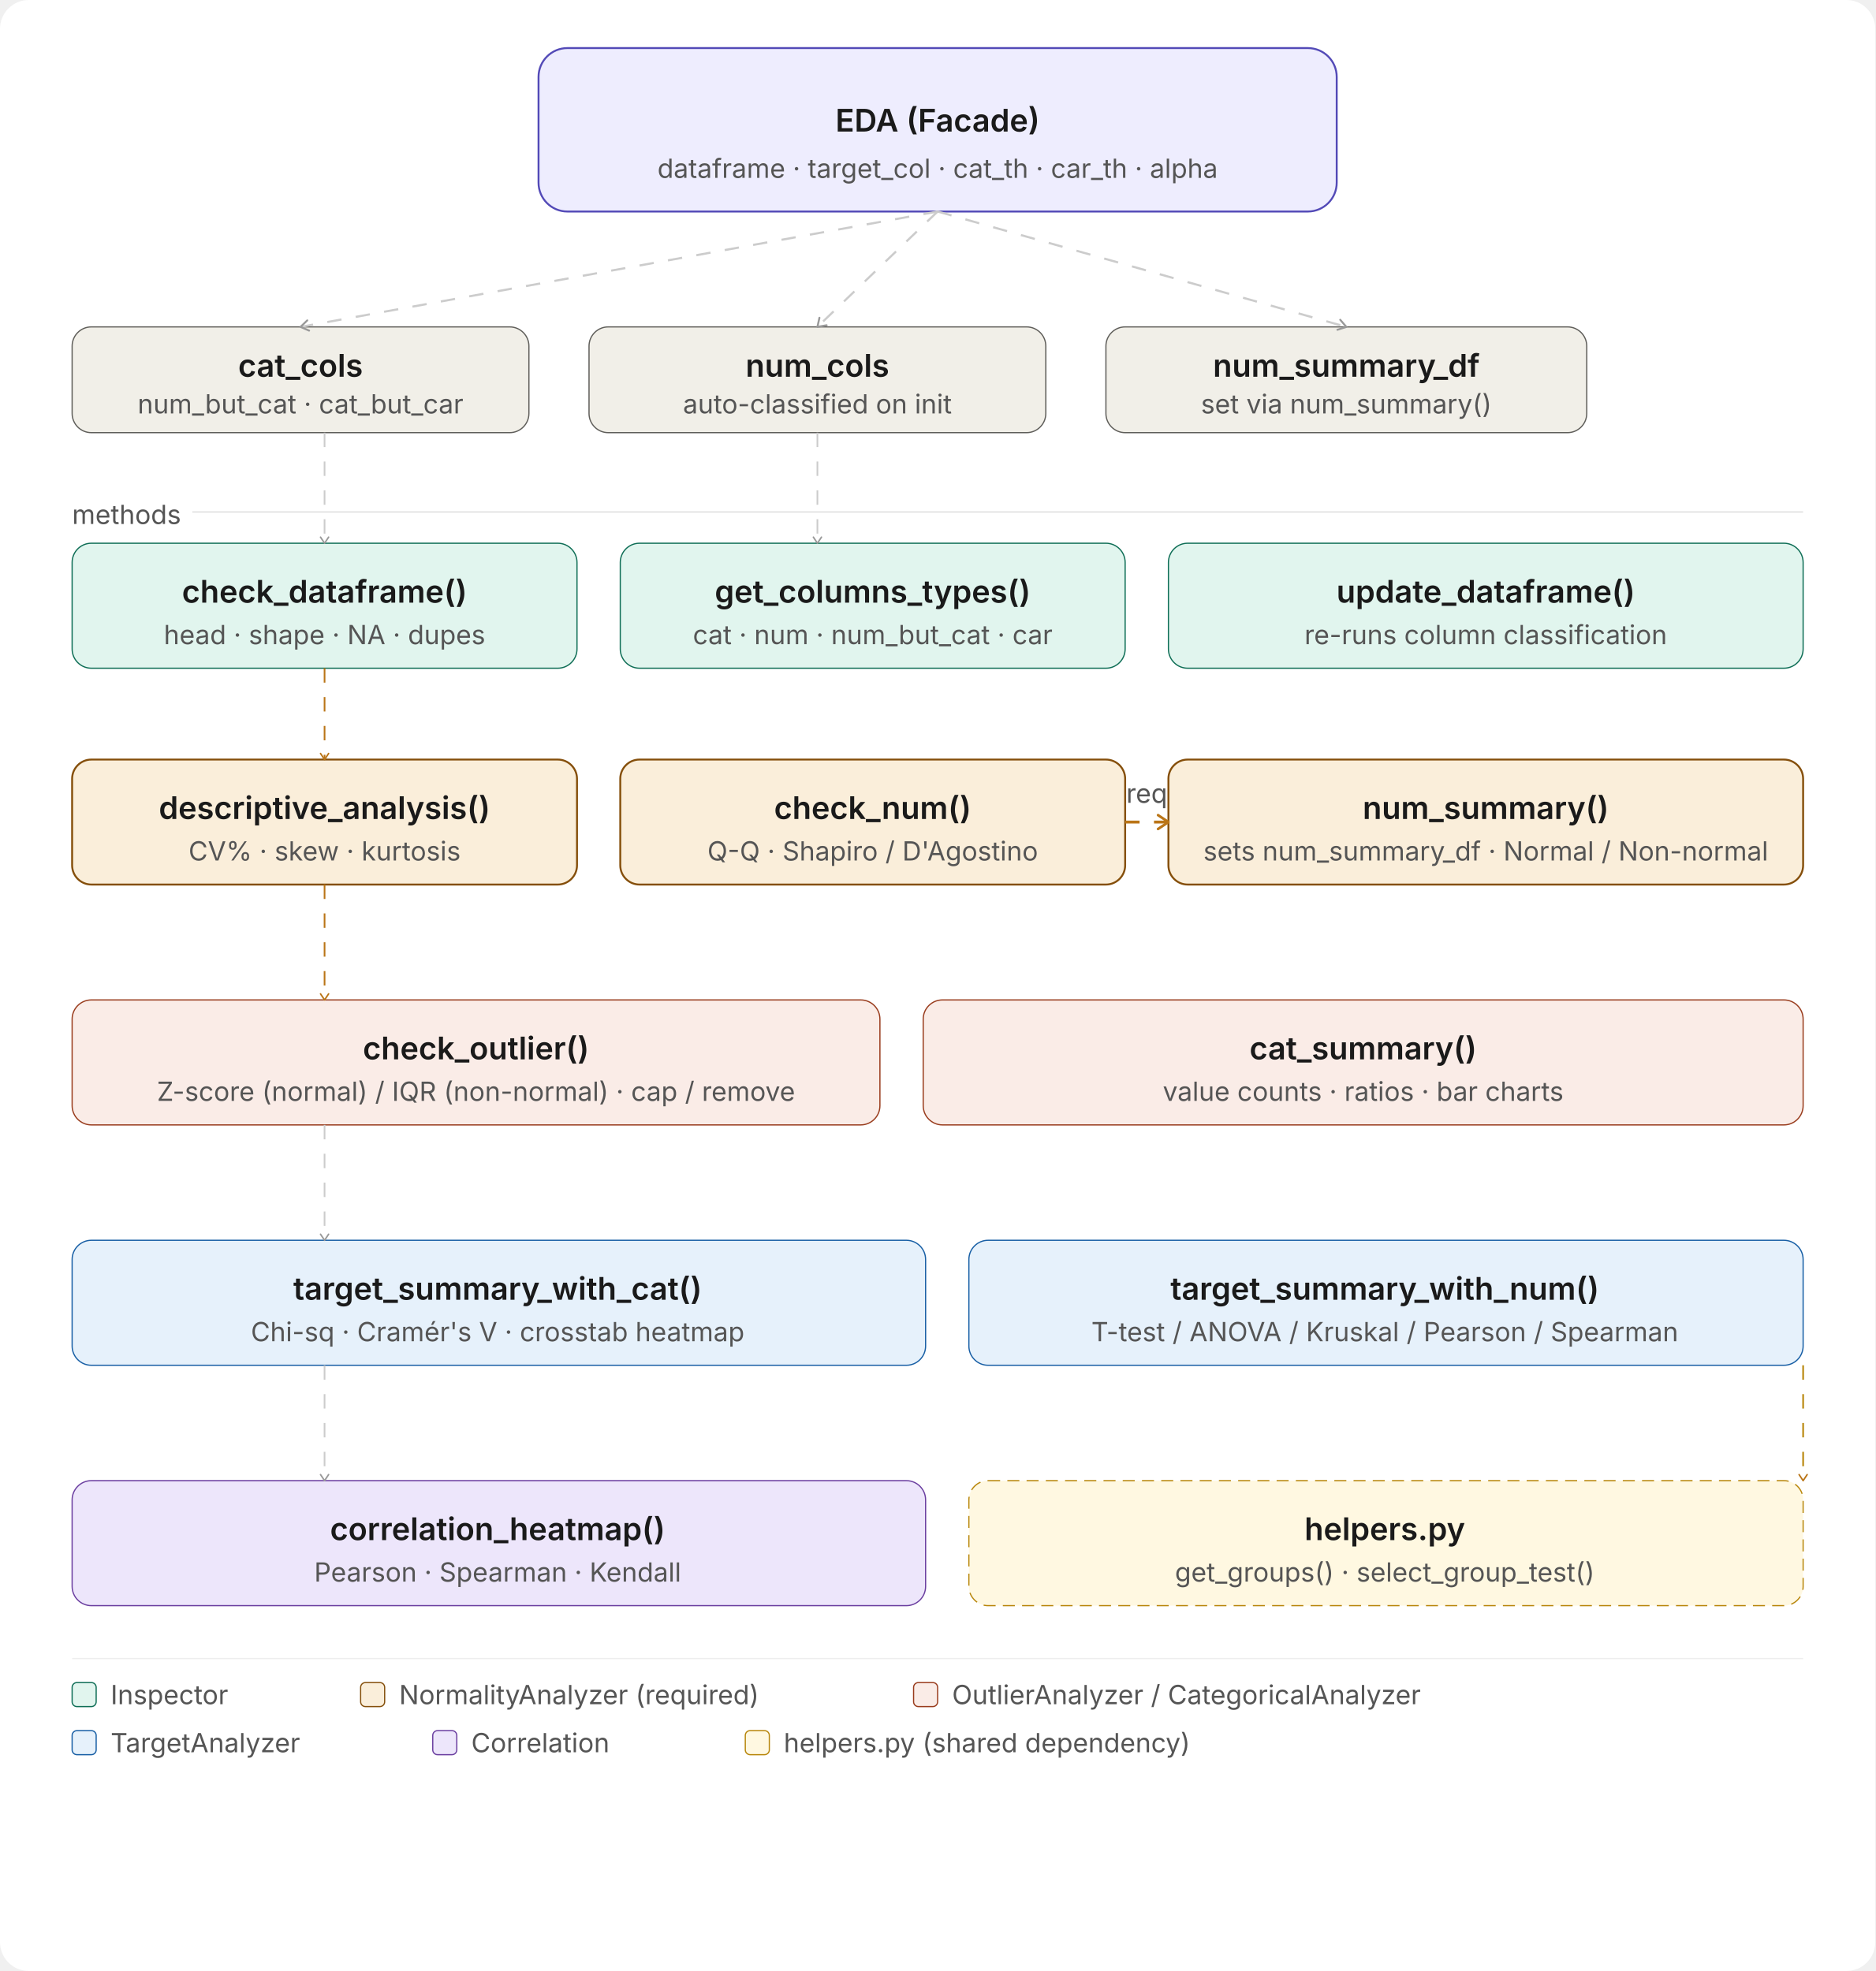
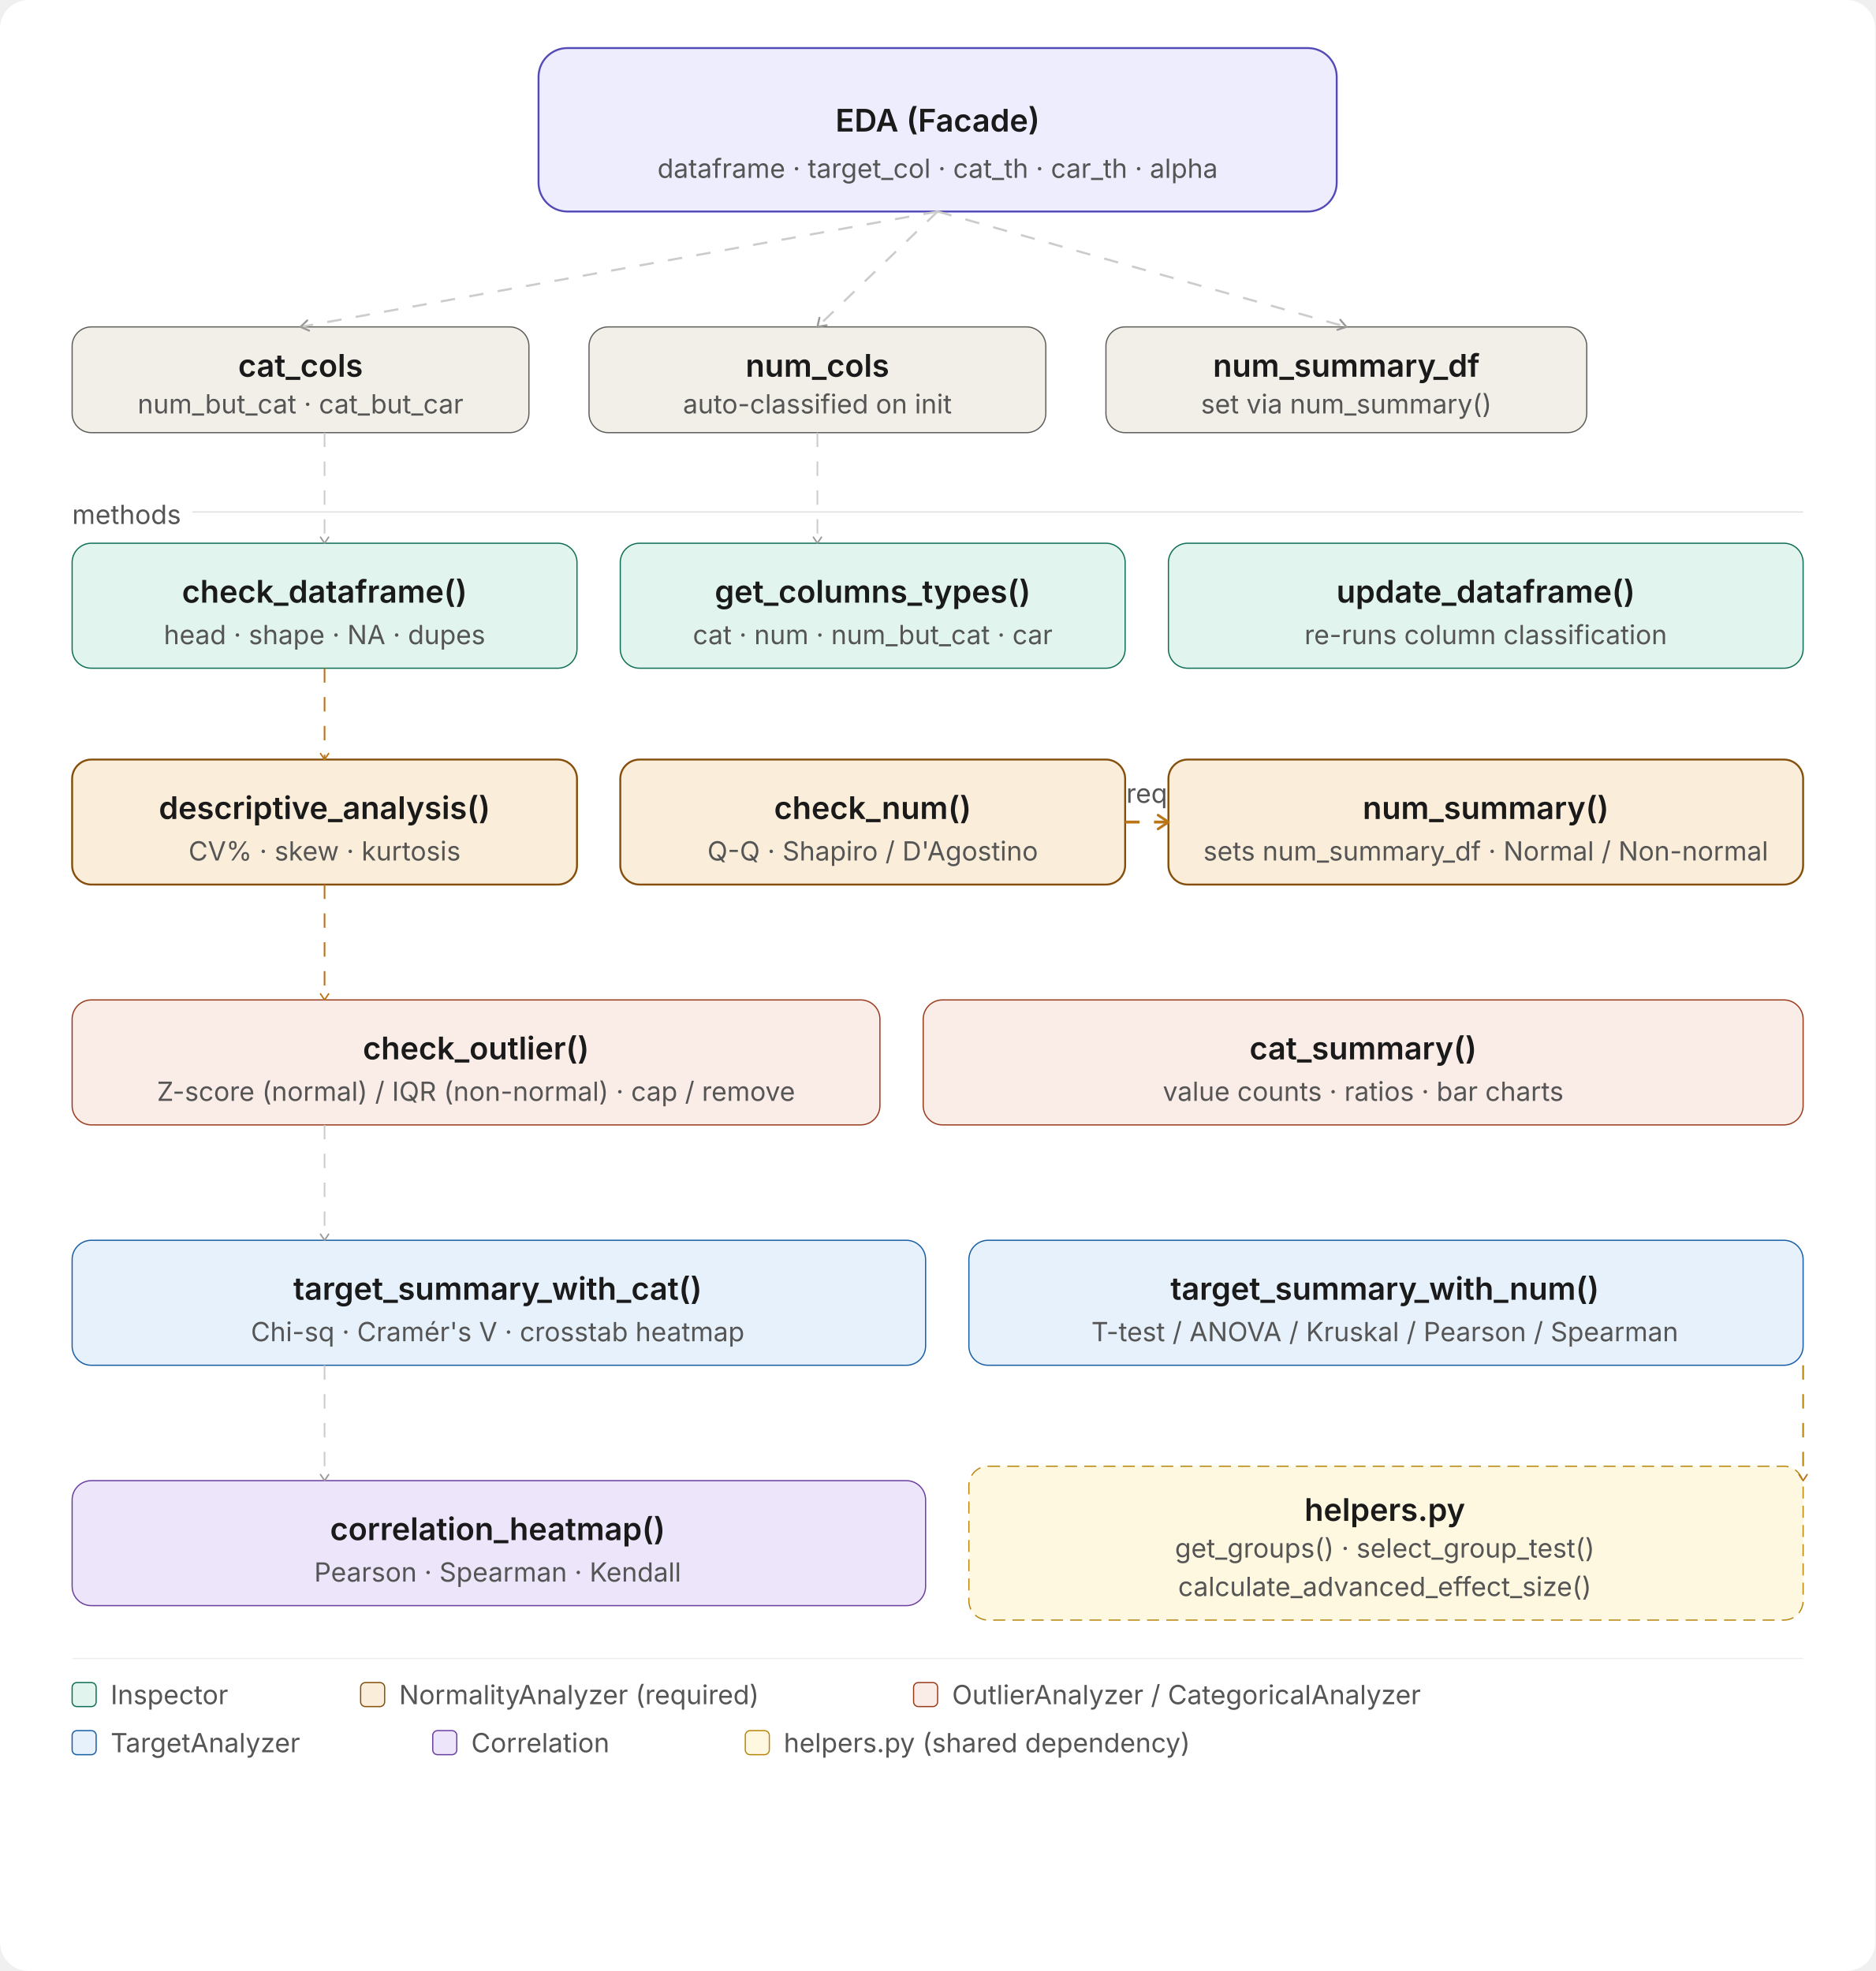
<svg xmlns="http://www.w3.org/2000/svg" width="100%" viewBox="0 0 780 820">
  <defs>
    <style>
    @keyframes fadeSlideIn {
      from { opacity: 0; transform: translateY(6px); }
      to   { opacity: 1; transform: translateY(0); }
    }
    @keyframes connDraw {
      from { stroke-dashoffset: 40; opacity: 0; }
      to   { stroke-dashoffset: 0;  opacity: 1; }
    }
    @keyframes flow {
      from { stroke-dashoffset: 24; }
      to   { stroke-dashoffset: 0; }
    }
    @keyframes flowAmber {
      from { stroke-dashoffset: 24; }
      to   { stroke-dashoffset: 0; }
    }
    @media (prefers-reduced-motion: no-preference) {
      .cls-box  { animation: fadeSlideIn 0.4s ease both; }
      .cls-conn { animation: connDraw 0.35s ease both; }
      .flow-line       { animation: connDraw 0.35s ease both, flow 1.2s linear infinite; }
      .flow-line-amber { animation: connDraw 0.35s ease both, flowAmber 1.2s linear infinite; }
    }
    text { font-family: -apple-system, BlinkMacSystemFont, "Segoe UI", sans-serif; fill: #1a1a1a; }
    .th  { font-size: 13px; font-weight: 600; }
    .ts  { font-size: 11px; font-weight: 400; fill: #555; }

    .cls-box-1  { animation-delay: 0.05s; }
    .cls-box-2  { animation-delay: 0.15s; }
    .cls-box-3  { animation-delay: 0.25s; }
    .cls-box-4  { animation-delay: 0.35s; }
    .cls-box-5  { animation-delay: 0.45s; }
    .cls-box-6  { animation-delay: 0.55s; }
    .cls-box-7  { animation-delay: 0.65s; }
    .cls-box-8  { animation-delay: 0.75s; }
    .cls-box-9  { animation-delay: 0.85s; }
    .cls-box-10 { animation-delay: 0.95s; }
    .cls-box-11 { animation-delay: 1.05s; }
    .cls-box-12 { animation-delay: 1.15s; }
    .cls-box-13 { animation-delay: 1.25s; }

-     /* flow lines — each offset so the pulse ripples down in order */
    .fl-1  { stroke-dasharray: 6 6; animation-delay: 0.18s; }
    .fl-2  { stroke-dasharray: 6 6; animation-delay: 0.28s; }
    .fl-3  { stroke-dasharray: 6 6; animation-delay: 0.38s; }
    .fl-4  { stroke-dasharray: 6 6; animation-delay: 0.48s; }
    .fl-5  { stroke-dasharray: 6 6; animation-delay: 0.58s; }
    .fl-6  { stroke-dasharray: 6 6; animation-delay: 0.68s; }
    .fl-7  { stroke-dasharray: 6 6; animation-delay: 0.78s; }
    .fl-8  { stroke-dasharray: 6 6; animation-delay: 0.88s; }
    .fl-9  { stroke-dasharray: 6 6; animation-delay: 0.98s; }
    .fl-a1 { stroke-dasharray: 6 6; animation-delay: 0.48s; }
    .fl-a2 { stroke-dasharray: 6 6; animation-delay: 0.58s; }
    .fl-a3 { stroke-dasharray: 6 6; animation-delay: 0.68s; }
  </style>
    <marker id="arr" viewBox="0 0 10 10" refX="8" refY="5" markerWidth="6" markerHeight="6" orient="auto-start-reverse">
      <path d="M2 1L8 5L2 9" fill="none" stroke="#999" stroke-width="1.5" stroke-linecap="round" stroke-linejoin="round" />
    </marker>
    <marker id="arr-amber" viewBox="0 0 10 10" refX="8" refY="5" markerWidth="6" markerHeight="6" orient="auto-start-reverse">
      <path d="M2 1L8 5L2 9" fill="none" stroke="#BA7517" stroke-width="1.5" stroke-linecap="round" stroke-linejoin="round" />
    </marker>
  </defs>
  <rect width="780" height="820" fill="#ffffff" rx="12" />
  <g class="cls-box cls-box-1">
    <rect x="224" y="20" width="332" height="68" rx="12" fill="#EEEDFE" stroke="#534AB7" stroke-width="0.8" />
    <text class="th" x="390" y="50" text-anchor="middle" dominant-baseline="central" fill="#26215C">EDA  (Facade)</text>
    <text class="ts" x="390" y="70" text-anchor="middle" dominant-baseline="central" fill="#534AB7">dataframe · target_col · cat_th · car_th · alpha</text>
  </g>
  <g class="cls-box cls-box-2">
    <rect x="30" y="136" width="190" height="44" rx="8" fill="#F1EFE8" stroke="#5F5E5A" stroke-width="0.5" />
    <text class="th" x="125" y="152" text-anchor="middle" dominant-baseline="central" fill="#2C2C2A">cat_cols</text>
    <text class="ts" x="125" y="168" text-anchor="middle" dominant-baseline="central" fill="#5F5E5A">num_but_cat · cat_but_car</text>
  </g>
  <g class="cls-box cls-box-3">
    <rect x="245" y="136" width="190" height="44" rx="8" fill="#F1EFE8" stroke="#5F5E5A" stroke-width="0.5" />
    <text class="th" x="340" y="152" text-anchor="middle" dominant-baseline="central" fill="#2C2C2A">num_cols</text>
    <text class="ts" x="340" y="168" text-anchor="middle" dominant-baseline="central" fill="#5F5E5A">auto-classified on init</text>
  </g>
  <g class="cls-box cls-box-4">
    <rect x="460" y="136" width="200" height="44" rx="8" fill="#F1EFE8" stroke="#5F5E5A" stroke-width="0.5" />
    <text class="th" x="560" y="152" text-anchor="middle" dominant-baseline="central" fill="#2C2C2A">num_summary_df</text>
    <text class="ts" x="560" y="168" text-anchor="middle" dominant-baseline="central" fill="#5F5E5A">set via num_summary()</text>
  </g>
  <line class="flow-line fl-1" x1="390" y1="88" x2="125" y2="136" stroke="#ccc" stroke-width="0.9" fill="none" marker-end="url(#arr)" />
  <line class="flow-line fl-2" x1="390" y1="88" x2="340" y2="136" stroke="#ccc" stroke-width="0.9" fill="none" marker-end="url(#arr)" />
  <line class="flow-line fl-3" x1="390" y1="88" x2="560" y2="136" stroke="#ccc" stroke-width="0.9" fill="none" marker-end="url(#arr)" />
  <text class="ts" x="30" y="218" fill="#aaa">methods</text>
  <line x1="80" y1="213" x2="750" y2="213" stroke="#ddd" stroke-width="0.5" />
  <g class="cls-box cls-box-5">
    <rect x="30" y="226" width="210" height="52" rx="8" fill="#E1F5EE" stroke="#0F6E56" stroke-width="0.5" />
    <text class="th" x="135" y="246" text-anchor="middle" dominant-baseline="central" fill="#04342C">check_dataframe()</text>
    <text class="ts" x="135" y="264" text-anchor="middle" dominant-baseline="central" fill="#0F6E56">head · shape · NA · dupes</text>
  </g>
  <g class="cls-box cls-box-5">
    <rect x="258" y="226" width="210" height="52" rx="8" fill="#E1F5EE" stroke="#0F6E56" stroke-width="0.5" />
    <text class="th" x="363" y="246" text-anchor="middle" dominant-baseline="central" fill="#04342C">get_columns_types()</text>
    <text class="ts" x="363" y="264" text-anchor="middle" dominant-baseline="central" fill="#0F6E56">cat · num · num_but_cat · car</text>
  </g>
  <g class="cls-box cls-box-5">
    <rect x="486" y="226" width="264" height="52" rx="8" fill="#E1F5EE" stroke="#0F6E56" stroke-width="0.5" />
    <text class="th" x="618" y="246" text-anchor="middle" dominant-baseline="central" fill="#04342C">update_dataframe()</text>
    <text class="ts" x="618" y="264" text-anchor="middle" dominant-baseline="central" fill="#0F6E56">re-runs column classification</text>
  </g>
  <g class="cls-box cls-box-6">
    <rect x="30" y="316" width="210" height="52" rx="8" fill="#FAEEDA" stroke="#854F0B" stroke-width="0.8" />
    <text class="th" x="135" y="336" text-anchor="middle" dominant-baseline="central" fill="#412402">descriptive_analysis()</text>
    <text class="ts" x="135" y="354" text-anchor="middle" dominant-baseline="central" fill="#854F0B">CV% · skew · kurtosis</text>
  </g>
  <g class="cls-box cls-box-7">
    <rect x="258" y="316" width="210" height="52" rx="8" fill="#FAEEDA" stroke="#854F0B" stroke-width="0.8" />
    <text class="th" x="363" y="336" text-anchor="middle" dominant-baseline="central" fill="#412402">check_num()</text>
    <text class="ts" x="363" y="354" text-anchor="middle" dominant-baseline="central" fill="#854F0B">Q-Q · Shapiro / D'Agostino</text>
  </g>
  <g class="cls-box cls-box-8">
    <rect x="486" y="316" width="264" height="52" rx="8" fill="#FAEEDA" stroke="#854F0B" stroke-width="0.8" />
    <text class="th" x="618" y="336" text-anchor="middle" dominant-baseline="central" fill="#412402">num_summary()</text>
    <text class="ts" x="618" y="354" text-anchor="middle" dominant-baseline="central" fill="#854F0B">sets num_summary_df · Normal / Non-normal</text>
  </g>
  <line class="flow-line-amber fl-a1" x1="468" y1="342" x2="486" y2="342" stroke="#BA7517" stroke-width="1.2" fill="none" marker-end="url(#arr-amber)" />
  <text class="ts" x="477" y="334" text-anchor="middle" fill="#BA7517">req</text>
  <g class="cls-box cls-box-9">
    <rect x="30" y="416" width="336" height="52" rx="8" fill="#FAECE7" stroke="#993C1D" stroke-width="0.5" />
    <text class="th" x="198" y="436" text-anchor="middle" dominant-baseline="central" fill="#4A1B0C">check_outlier()</text>
    <text class="ts" x="198" y="454" text-anchor="middle" dominant-baseline="central" fill="#993C1D">Z-score (normal) / IQR (non-normal) · cap / remove</text>
  </g>
  <g class="cls-box cls-box-9">
    <rect x="384" y="416" width="366" height="52" rx="8" fill="#FAECE7" stroke="#993C1D" stroke-width="0.5" />
    <text class="th" x="567" y="436" text-anchor="middle" dominant-baseline="central" fill="#4A1B0C">cat_summary()</text>
    <text class="ts" x="567" y="454" text-anchor="middle" dominant-baseline="central" fill="#993C1D">value counts · ratios · bar charts</text>
  </g>
  <g class="cls-box cls-box-10">
    <rect x="30" y="516" width="355" height="52" rx="8" fill="#E6F1FB" stroke="#185FA5" stroke-width="0.5" />
    <text class="th" x="207" y="536" text-anchor="middle" dominant-baseline="central" fill="#042C53">target_summary_with_cat()</text>
    <text class="ts" x="207" y="554" text-anchor="middle" dominant-baseline="central" fill="#185FA5">Chi-sq · Cramér's V · crosstab heatmap</text>
  </g>
  <g class="cls-box cls-box-11">
    <rect x="403" y="516" width="347" height="52" rx="8" fill="#E6F1FB" stroke="#185FA5" stroke-width="0.5" />
    <text class="th" x="576" y="536" text-anchor="middle" dominant-baseline="central" fill="#042C53">target_summary_with_num()</text>
    <text class="ts" x="576" y="554" text-anchor="middle" dominant-baseline="central" fill="#185FA5">T-test / ANOVA / Kruskal / Pearson / Spearman</text>
  </g>
  <g class="cls-box cls-box-12">
    <rect x="30" y="616" width="355" height="52" rx="8" fill="#EDE6FB" stroke="#6B3FA0" stroke-width="0.5" />
    <text class="th" x="207" y="636" text-anchor="middle" dominant-baseline="central" fill="#2E1760">correlation_heatmap()</text>
    <text class="ts" x="207" y="654" text-anchor="middle" dominant-baseline="central" fill="#6B3FA0">Pearson · Spearman · Kendall</text>
  </g>
  <g class="cls-box cls-box-13">
-     <rect x="403" y="616" width="347" height="52" rx="8" fill="#FFF8E1" stroke="#B8860B" stroke-width="0.5" stroke-dasharray="5 3" />
-     <text class="th" x="576" y="636" text-anchor="middle" dominant-baseline="central" fill="#5C4000">helpers.py</text>
-     <text class="ts" x="576" y="654" text-anchor="middle" dominant-baseline="central" fill="#B8860B">get_groups() · select_group_test()</text>
+     <rect x="403" y="610" width="347" height="64" rx="8" fill="#FFF8E1" stroke="#B8860B" stroke-width="0.5" stroke-dasharray="5 3" />
+     <text class="th" x="576" y="628" text-anchor="middle" dominant-baseline="central" fill="#5C4000">helpers.py</text>
+     <text class="ts" x="576" y="644" text-anchor="middle" dominant-baseline="central" fill="#B8860B">get_groups() · select_group_test()</text>
+     <text class="ts" x="576" y="660" text-anchor="middle" dominant-baseline="central" fill="#B8860B">calculate_advanced_effect_size()</text>
  </g>
  <line class="flow-line fl-4" x1="135" y1="180" x2="135" y2="226" stroke="#ccc" stroke-width="0.7" fill="none" marker-end="url(#arr)" />
  <line class="flow-line fl-4" x1="340" y1="180" x2="340" y2="226" stroke="#ccc" stroke-width="0.7" fill="none" marker-end="url(#arr)" />
  <line class="flow-line fl-5" x1="135" y1="278" x2="135" y2="316" stroke="#BA7517" stroke-width="0.7" fill="none" marker-end="url(#arr-amber)" />
  <line class="flow-line-amber fl-a2" x1="135" y1="368" x2="135" y2="416" stroke="#BA7517" stroke-width="0.7" fill="none" marker-end="url(#arr-amber)" />
  <line class="flow-line fl-6" x1="135" y1="468" x2="135" y2="516" stroke="#ccc" stroke-width="0.7" fill="none" marker-end="url(#arr)" />
  <line class="flow-line fl-7" x1="135" y1="568" x2="135" y2="616" stroke="#ccc" stroke-width="0.7" fill="none" marker-end="url(#arr)" />
  <line class="flow-line-amber fl-a3" x1="750" y1="568" x2="750" y2="616" stroke="#B8860B" stroke-width="0.7" stroke-dasharray="4 3" fill="none" marker-end="url(#arr-amber)" />
  <line x1="30" y1="690" x2="750" y2="690" stroke="#eee" stroke-width="0.5" />
  <rect x="30" y="700" width="10" height="10" rx="2" fill="#E1F5EE" stroke="#0F6E56" stroke-width="0.5" />
  <text class="ts" x="46" y="709" fill="#555">Inspector</text>
  <rect x="150" y="700" width="10" height="10" rx="2" fill="#FAEEDA" stroke="#854F0B" stroke-width="0.5" />
  <text class="ts" x="166" y="709" fill="#555">NormalityAnalyzer (required)</text>
  <rect x="380" y="700" width="10" height="10" rx="2" fill="#FAECE7" stroke="#993C1D" stroke-width="0.5" />
  <text class="ts" x="396" y="709" fill="#555">OutlierAnalyzer / CategoricalAnalyzer</text>
  <rect x="30" y="720" width="10" height="10" rx="2" fill="#E6F1FB" stroke="#185FA5" stroke-width="0.5" />
  <text class="ts" x="46" y="729" fill="#555">TargetAnalyzer</text>
  <rect x="180" y="720" width="10" height="10" rx="2" fill="#EDE6FB" stroke="#6B3FA0" stroke-width="0.5" />
  <text class="ts" x="196" y="729" fill="#555">Correlation</text>
  <rect x="310" y="720" width="10" height="10" rx="2" fill="#FFF8E1" stroke="#B8860B" stroke-width="0.5" />
  <text class="ts" x="326" y="729" fill="#555">helpers.py (shared dependency)</text>
</svg>
